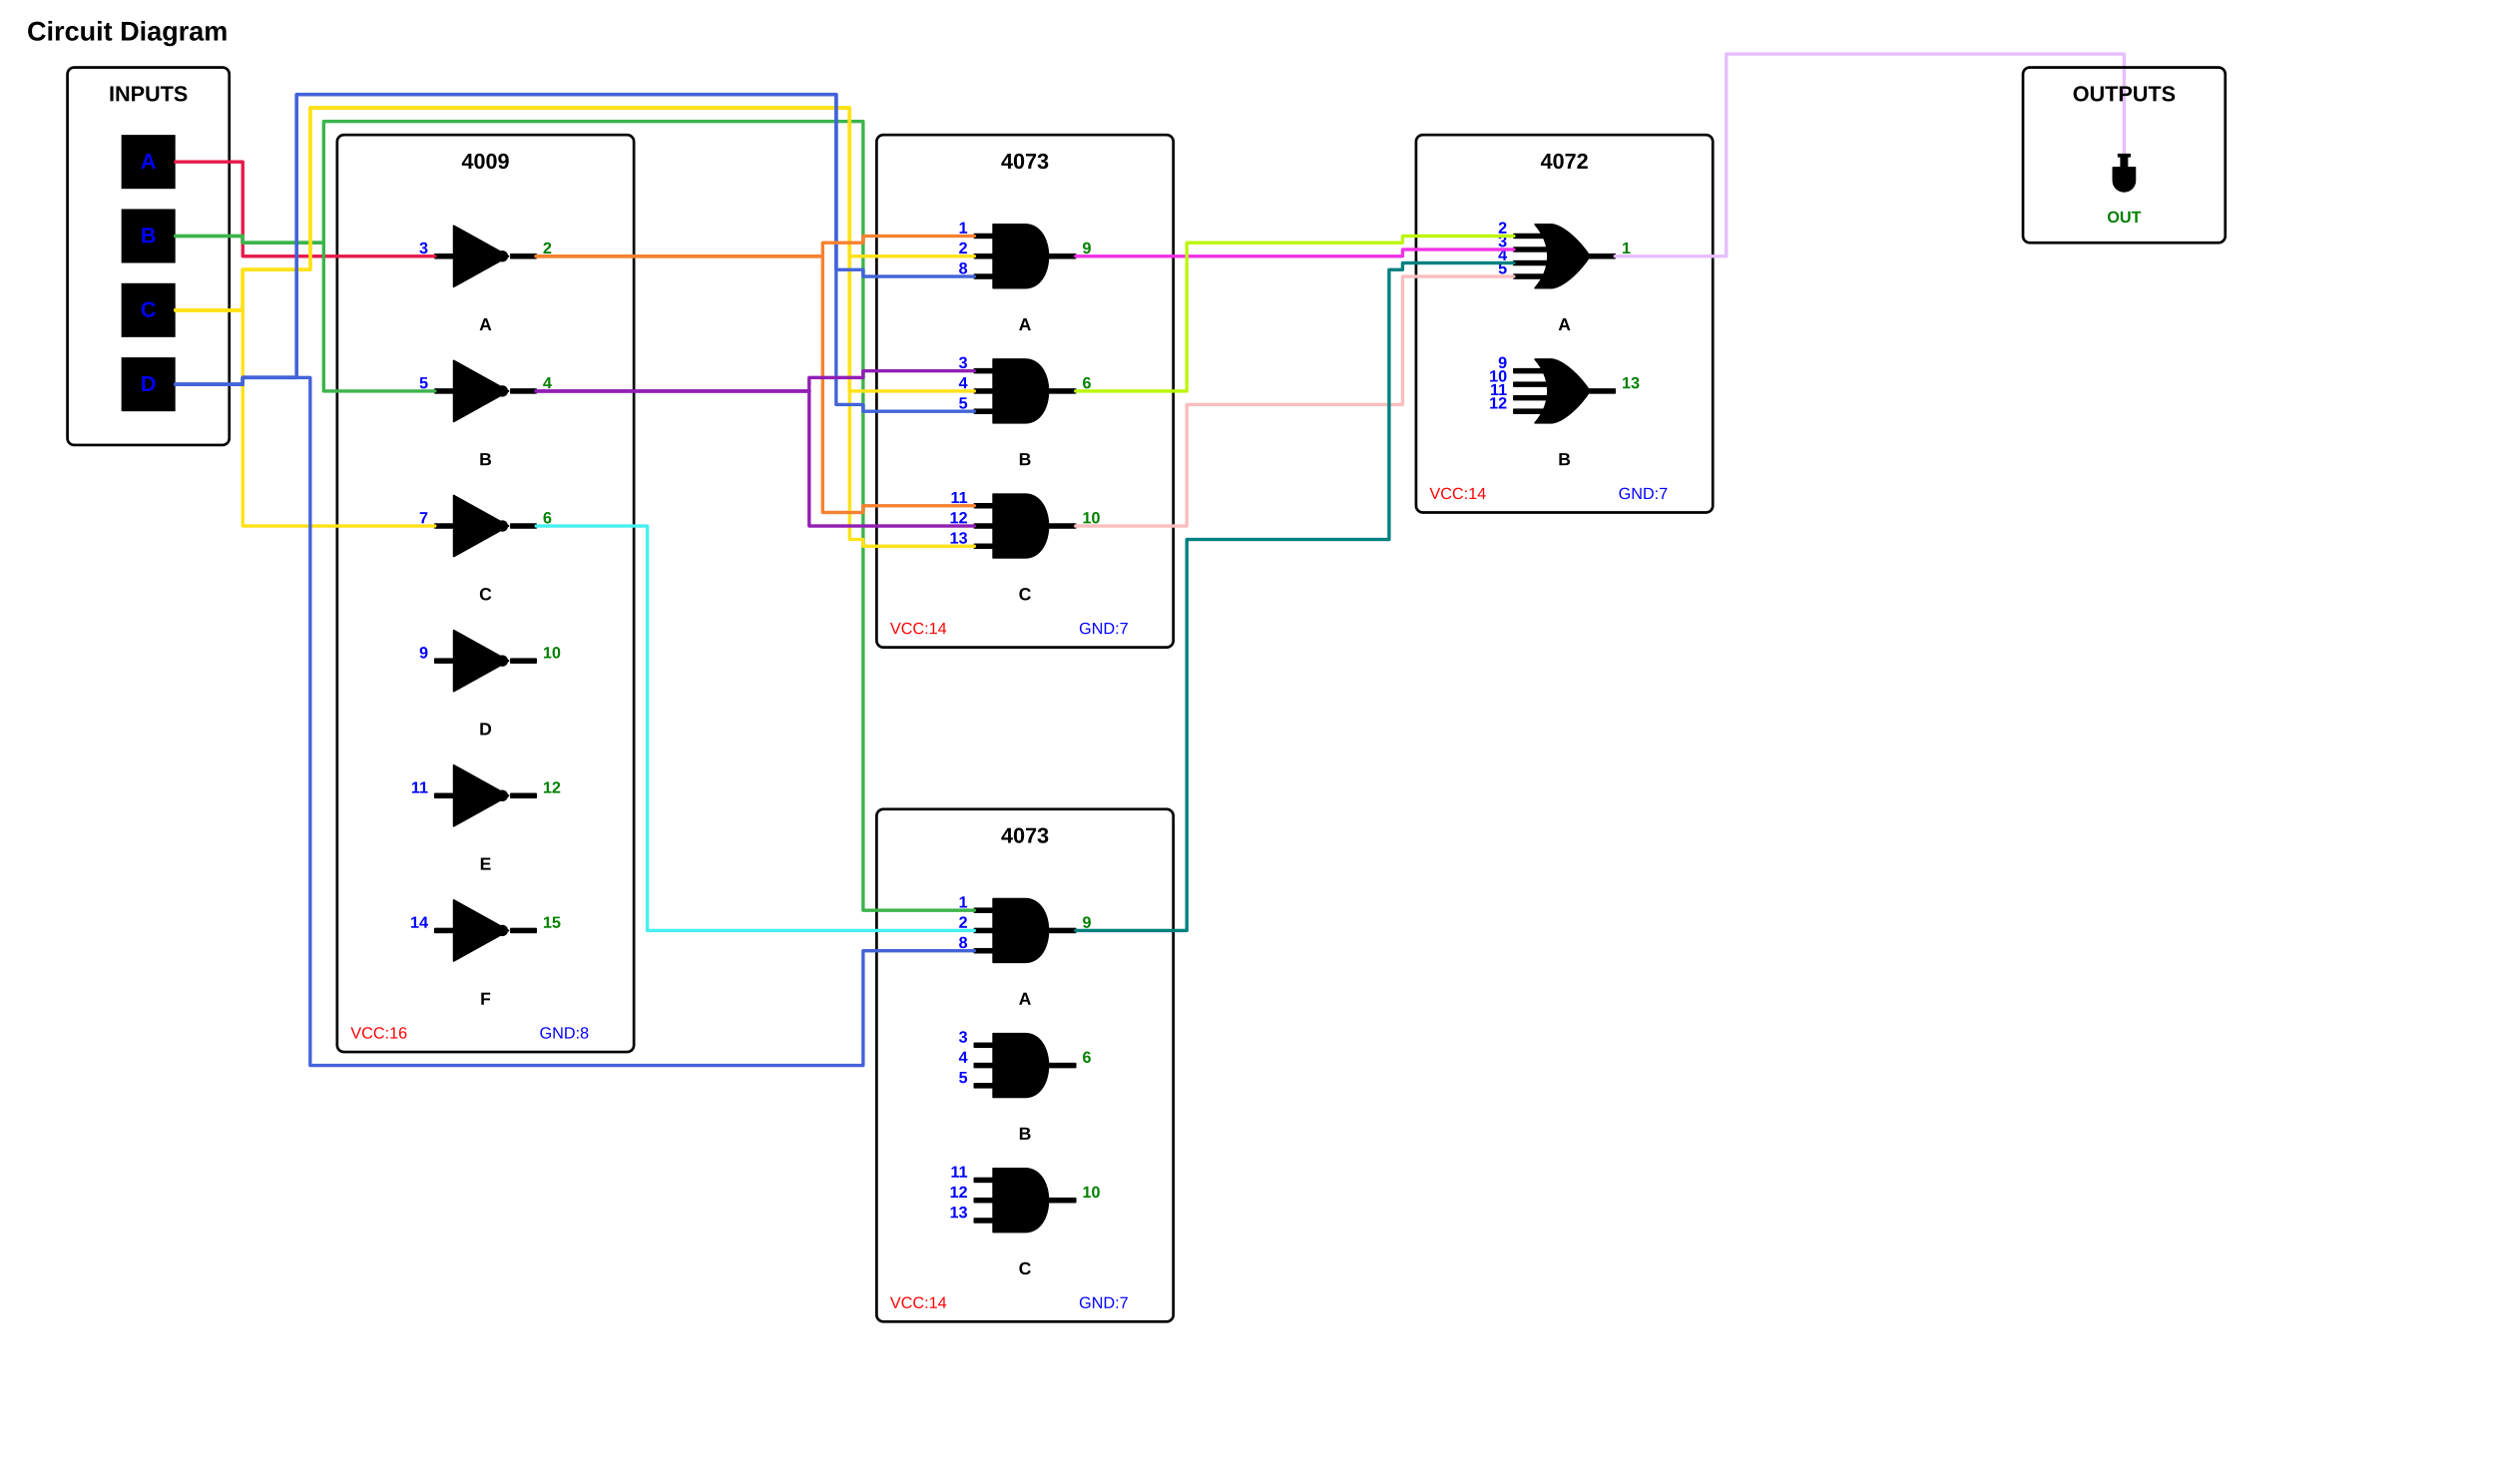
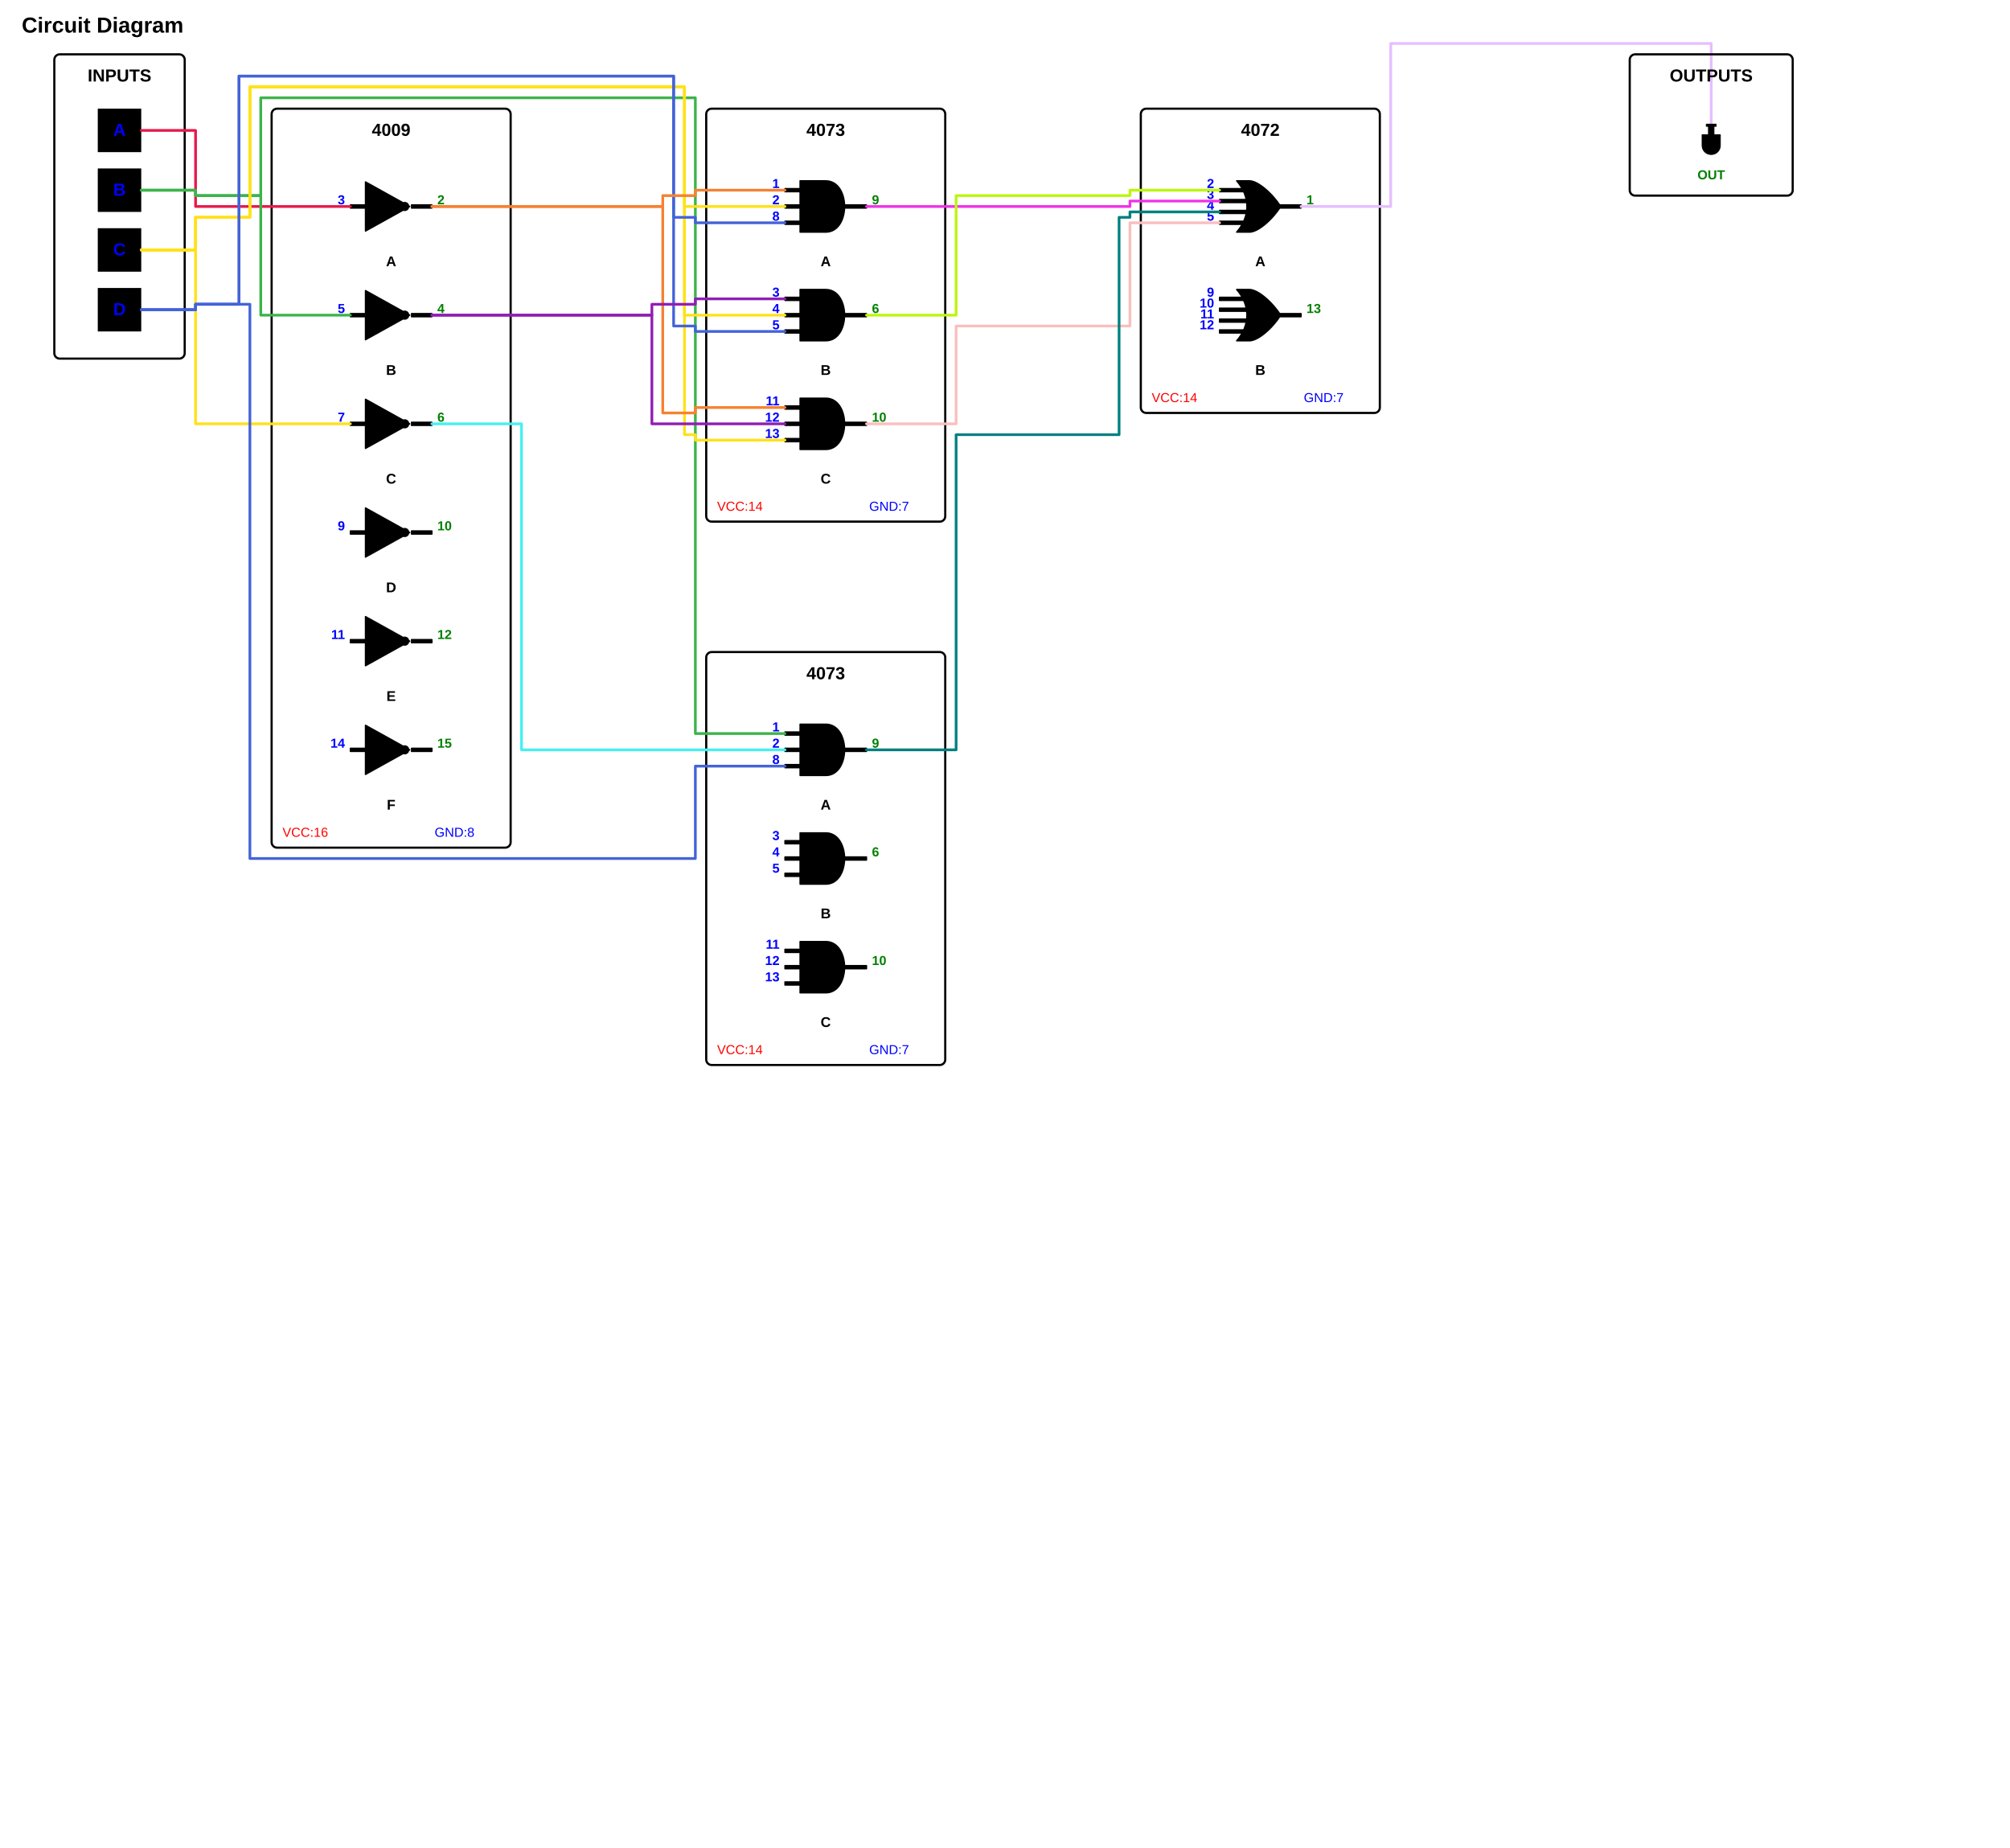
- <svg xmlns="http://www.w3.org/2000/svg" width="1850" height="1100" version="1.1">
+ <svg xmlns="http://www.w3.org/2000/svg" width="1850" height="1700" version="1.1">
  <defs>
+     <symbol id="AND3" viewBox="0 0 512 512">
+       <path fill="#000000" stroke="#000000" stroke-width="8" stroke-linejoin="round" d="M105 105v302h151c148 0 148-302 0-302H105zm-89 46v18h150v-18H16zm268.8 96c.2 6 .2 12 0 18H496v-18H284.8zM16 247v18h150v-18H16zm0 96v18h150v-18H16z" />
+     </symbol>
+     <symbol id="OR4" viewBox="0 0 512 512">
+       <path fill="#000000" stroke="#000000" stroke-width="8" stroke-linejoin="round" d="M116.6 407c40-45.9 60.4-98.4 60.4-151 0-52.6-20.4-105.1-60.4-151H192c34.1 0 81.9 34 119.3 71.4 18.7 18.6 35.1 37.9 46.6 53.3 5.8 7.6 10.4 14.4 13.4 19.4 1.4 2.5 2.5 4.7 3.2 6.1.1.4.2.5.2.8 0 .3-.1.5-.2.9-.6 1.4-1.7 3.5-3.2 6-3 5.1-7.5 11.8-13.2 19.5-11.3 15.4-27.5 34.6-46.1 53.2C274.8 373 227.1 407 192 407zM16 361v-18h202.2c-3 6.1-6.3 12.1-9.9 18zm274.5-96c.2-.3.4-.7.5-1 1.1-2.4 2-4.4 2-8 0-3.6-1-5.6-2-8-.1-.3-.3-.7-.5-1H496v18zM16 297v-18h197c3.6 5.9 6.9 11.9 9.9 18zM16 233v-18h197c3.6 5.9 6.9 11.9 9.9 18zM16 169v-18h192.3c3.6 5.9 6.9 11.9 9.9 18z" />
+     </symbol>
    <symbol id="NOT1" viewBox="0 0 512 512">
      <path fill="#000000" stroke="#000000" stroke-width="8" stroke-linejoin="round" d="M 105,111.3 V 400.7 L 365.5,256 Z M 16,247 v 18 h 150 v -18 z m 320,-14 c -12.8,0 -23,10.2 -23,23 0,12.8 10.2,23 23,23 12.8,0 23,-10.2 23,-23 0,-12.8 -10.2,-23 -23,-23 z m 40,14 c 0.6,2.9 1,5.9 1,9 0,3.1 -0.4,6.1 -1,9 h 120 v -18 z" />
    </symbol>
-     <symbol id="AND3" viewBox="0 0 512 512">
-       <path fill="#000000" stroke="#000000" stroke-width="8" stroke-linejoin="round" d="M105 105v302h151c148 0 148-302 0-302H105zm-89 46v18h150v-18H16zm268.8 96c.2 6 .2 12 0 18H496v-18H284.8zM16 247v18h150v-18H16zm0 96v18h150v-18H16z" />
-     </symbol>
    <symbol id="LED" viewBox="0 0 512 512">
      <path fill="#000000" stroke="#000000" stroke-width="8" stroke-linejoin="round" d="M 256,80 C 208,80 170,118 170,166 v 100 h 172 V 166 C 342,118 304,80 256,80 Z M 230,266 v 80 h 52 v -80 z M 210,346 v 20 h 92 v -20 z" />
-     </symbol>
-     <symbol id="OR4" viewBox="0 0 512 512">
-       <path fill="#000000" stroke="#000000" stroke-width="8" stroke-linejoin="round" d="M116.6 407c40-45.9 60.4-98.4 60.4-151 0-52.6-20.4-105.1-60.4-151H192c34.1 0 81.9 34 119.3 71.4 18.7 18.6 35.1 37.9 46.6 53.3 5.8 7.6 10.4 14.4 13.4 19.4 1.4 2.5 2.5 4.7 3.2 6.1.1.4.2.5.2.8 0 .3-.1.5-.2.9-.6 1.4-1.7 3.5-3.2 6-3 5.1-7.5 11.8-13.2 19.5-11.3 15.4-27.5 34.6-46.1 53.2C274.8 373 227.1 407 192 407zM16 361v-18h202.2c-3 6.1-6.3 12.1-9.9 18zm274.5-96c.2-.3.4-.7.5-1 1.1-2.4 2-4.4 2-8 0-3.6-1-5.6-2-8-.1-.3-.3-.7-.5-1H496v18zM16 297v-18h197c3.6 5.9 6.9 11.9 9.9 18zM16 233v-18h197c3.6 5.9 6.9 11.9 9.9 18zM16 169v-18h192.3c3.6 5.9 6.9 11.9 9.9 18z" />
    </symbol>
  </defs>
  <text x="20" y="30" font-family="Arial" font-size="20" font-weight="bold" fill="black">Circuit Diagram</text>
  <rect x="50" y="50" width="120" height="280" fill="none" stroke="black" stroke-width="2" rx="5" />
  <text x="110" y="75" font-family="Arial" font-size="16" font-weight="bold" text-anchor="middle" fill="black">INPUTS</text>
  <rect x="90" y="100" width="40" height="40" fill="black" />
  <text x="110" y="125" font-family="Arial" font-size="16" font-weight="bold" text-anchor="middle" fill="blue">A</text>
  <rect x="90" y="155" width="40" height="40" fill="black" />
  <text x="110" y="180" font-family="Arial" font-size="16" font-weight="bold" text-anchor="middle" fill="blue">B</text>
  <rect x="90" y="210" width="40" height="40" fill="black" />
  <text x="110" y="235" font-family="Arial" font-size="16" font-weight="bold" text-anchor="middle" fill="blue">C</text>
  <rect x="90" y="265" width="40" height="40" fill="black" />
  <text x="110" y="290" font-family="Arial" font-size="16" font-weight="bold" text-anchor="middle" fill="blue">D</text>
  <rect x="250" y="100" width="220" height="680" fill="none" stroke="black" stroke-width="2" rx="5" />
  <text x="360" y="125" font-family="Arial" font-size="16" font-weight="bold" text-anchor="middle" fill="black">4009</text>
  <g>
-     <use href="#NOT1" x="320" y="150" width="80" height="80" />
+     <g transform="translate(320, 150) scale(0.15625, 0.15625)">
+       <path d="M 105,111.3 V 400.7 L 365.5,256 Z M 16,247 v 18 h 150 v -18 z m 320,-14 c -12.8,0 -23,10.2 -23,23 0,12.8 10.2,23 23,23 12.8,0 23,-10.2 23,-23 0,-12.8 -10.2,-23 -23,-23 z m 40,14 c 0.6,2.9 1,5.9 1,9 0,3.1 -0.4,6.1 -1,9 h 120 v -18 z" fill="#000000" stroke="#000000" stroke-width="8" stroke-linejoin="round" />
+     </g>
    <text x="317.5" y="188.0" font-family="Arial" font-size="12" font-weight="bold" text-anchor="end" fill="blue">3</text>
    <text x="402.5" y="188.0" font-family="Arial" font-size="12" font-weight="bold" text-anchor="start" fill="green">2</text>
    <text x="360" y="245" font-family="Arial" font-size="13" font-weight="bold" text-anchor="middle" fill="black">A</text>
  </g>
  <g>
-     <use href="#NOT1" x="320" y="250" width="80" height="80" />
+     <g transform="translate(320, 250) scale(0.15625, 0.15625)">
+       <path d="M 105,111.3 V 400.7 L 365.5,256 Z M 16,247 v 18 h 150 v -18 z m 320,-14 c -12.8,0 -23,10.2 -23,23 0,12.8 10.2,23 23,23 12.8,0 23,-10.2 23,-23 0,-12.8 -10.2,-23 -23,-23 z m 40,14 c 0.6,2.9 1,5.9 1,9 0,3.1 -0.4,6.1 -1,9 h 120 v -18 z" fill="#000000" stroke="#000000" stroke-width="8" stroke-linejoin="round" />
+     </g>
    <text x="317.5" y="288.0" font-family="Arial" font-size="12" font-weight="bold" text-anchor="end" fill="blue">5</text>
    <text x="402.5" y="288.0" font-family="Arial" font-size="12" font-weight="bold" text-anchor="start" fill="green">4</text>
    <text x="360" y="345" font-family="Arial" font-size="13" font-weight="bold" text-anchor="middle" fill="black">B</text>
  </g>
  <g>
-     <use href="#NOT1" x="320" y="350" width="80" height="80" />
+     <g transform="translate(320, 350) scale(0.15625, 0.15625)">
+       <path d="M 105,111.3 V 400.7 L 365.5,256 Z M 16,247 v 18 h 150 v -18 z m 320,-14 c -12.8,0 -23,10.2 -23,23 0,12.8 10.2,23 23,23 12.8,0 23,-10.2 23,-23 0,-12.8 -10.2,-23 -23,-23 z m 40,14 c 0.6,2.9 1,5.9 1,9 0,3.1 -0.4,6.1 -1,9 h 120 v -18 z" fill="#000000" stroke="#000000" stroke-width="8" stroke-linejoin="round" />
+     </g>
    <text x="317.5" y="388.0" font-family="Arial" font-size="12" font-weight="bold" text-anchor="end" fill="blue">7</text>
    <text x="402.5" y="388.0" font-family="Arial" font-size="12" font-weight="bold" text-anchor="start" fill="green">6</text>
    <text x="360" y="445" font-family="Arial" font-size="13" font-weight="bold" text-anchor="middle" fill="black">C</text>
  </g>
  <g>
-     <use href="#NOT1" x="320" y="450" width="80" height="80" />
+     <g transform="translate(320, 450) scale(0.15625, 0.15625)">
+       <path d="M 105,111.3 V 400.7 L 365.5,256 Z M 16,247 v 18 h 150 v -18 z m 320,-14 c -12.8,0 -23,10.2 -23,23 0,12.8 10.2,23 23,23 12.8,0 23,-10.2 23,-23 0,-12.8 -10.2,-23 -23,-23 z m 40,14 c 0.6,2.9 1,5.9 1,9 0,3.1 -0.4,6.1 -1,9 h 120 v -18 z" fill="#000000" stroke="#000000" stroke-width="8" stroke-linejoin="round" />
+     </g>
    <text x="317.5" y="488.0" font-family="Arial" font-size="12" font-weight="bold" text-anchor="end" fill="blue">9</text>
    <text x="402.5" y="488.0" font-family="Arial" font-size="12" font-weight="bold" text-anchor="start" fill="green">10</text>
    <text x="360" y="545" font-family="Arial" font-size="13" font-weight="bold" text-anchor="middle" fill="black">D</text>
  </g>
  <g>
-     <use href="#NOT1" x="320" y="550" width="80" height="80" />
+     <g transform="translate(320, 550) scale(0.15625, 0.15625)">
+       <path d="M 105,111.3 V 400.7 L 365.5,256 Z M 16,247 v 18 h 150 v -18 z m 320,-14 c -12.8,0 -23,10.2 -23,23 0,12.8 10.2,23 23,23 12.8,0 23,-10.2 23,-23 0,-12.8 -10.2,-23 -23,-23 z m 40,14 c 0.6,2.9 1,5.9 1,9 0,3.1 -0.4,6.1 -1,9 h 120 v -18 z" fill="#000000" stroke="#000000" stroke-width="8" stroke-linejoin="round" />
+     </g>
    <text x="317.5" y="588.0" font-family="Arial" font-size="12" font-weight="bold" text-anchor="end" fill="blue">11</text>
    <text x="402.5" y="588.0" font-family="Arial" font-size="12" font-weight="bold" text-anchor="start" fill="green">12</text>
    <text x="360" y="645" font-family="Arial" font-size="13" font-weight="bold" text-anchor="middle" fill="black">E</text>
  </g>
  <g>
-     <use href="#NOT1" x="320" y="650" width="80" height="80" />
+     <g transform="translate(320, 650) scale(0.15625, 0.15625)">
+       <path d="M 105,111.3 V 400.7 L 365.5,256 Z M 16,247 v 18 h 150 v -18 z m 320,-14 c -12.8,0 -23,10.2 -23,23 0,12.8 10.2,23 23,23 12.8,0 23,-10.2 23,-23 0,-12.8 -10.2,-23 -23,-23 z m 40,14 c 0.6,2.9 1,5.9 1,9 0,3.1 -0.4,6.1 -1,9 h 120 v -18 z" fill="#000000" stroke="#000000" stroke-width="8" stroke-linejoin="round" />
+     </g>
    <text x="317.5" y="688.0" font-family="Arial" font-size="12" font-weight="bold" text-anchor="end" fill="blue">14</text>
    <text x="402.5" y="688.0" font-family="Arial" font-size="12" font-weight="bold" text-anchor="start" fill="green">15</text>
    <text x="360" y="745" font-family="Arial" font-size="13" font-weight="bold" text-anchor="middle" fill="black">F</text>
  </g>
  <text x="260" y="770" font-family="Arial" font-size="12" fill="red">VCC:16</text>
  <text x="400" y="770" font-family="Arial" font-size="12" fill="blue">GND:8</text>
  <rect x="650" y="100" width="220" height="380" fill="none" stroke="black" stroke-width="2" rx="5" />
  <text x="760" y="125" font-family="Arial" font-size="16" font-weight="bold" text-anchor="middle" fill="black">4073</text>
  <g>
-     <use href="#AND3" x="720" y="150" width="80" height="80" />
+     <g transform="translate(720, 150) scale(0.15625, 0.15625)">
+       <path d="M105 105v302h151c148 0 148-302 0-302H105zm-89 46v18h150v-18H16zm268.8 96c.2 6 .2 12 0 18H496v-18H284.8zM16 247v18h150v-18H16zm0 96v18h150v-18H16z" fill="#000000" stroke="#000000" stroke-width="8" stroke-linejoin="round" />
+     </g>
    <text x="717.5" y="173.0" font-family="Arial" font-size="12" font-weight="bold" text-anchor="end" fill="blue">1</text>
    <text x="717.5" y="188.0" font-family="Arial" font-size="12" font-weight="bold" text-anchor="end" fill="blue">2</text>
    <text x="717.5" y="203.0" font-family="Arial" font-size="12" font-weight="bold" text-anchor="end" fill="blue">8</text>
    <text x="802.5" y="188.0" font-family="Arial" font-size="12" font-weight="bold" text-anchor="start" fill="green">9</text>
    <text x="760" y="245" font-family="Arial" font-size="13" font-weight="bold" text-anchor="middle" fill="black">A</text>
  </g>
  <g>
-     <use href="#AND3" x="720" y="250" width="80" height="80" />
+     <g transform="translate(720, 250) scale(0.15625, 0.15625)">
+       <path d="M105 105v302h151c148 0 148-302 0-302H105zm-89 46v18h150v-18H16zm268.8 96c.2 6 .2 12 0 18H496v-18H284.8zM16 247v18h150v-18H16zm0 96v18h150v-18H16z" fill="#000000" stroke="#000000" stroke-width="8" stroke-linejoin="round" />
+     </g>
    <text x="717.5" y="273.0" font-family="Arial" font-size="12" font-weight="bold" text-anchor="end" fill="blue">3</text>
    <text x="717.5" y="288.0" font-family="Arial" font-size="12" font-weight="bold" text-anchor="end" fill="blue">4</text>
    <text x="717.5" y="303.0" font-family="Arial" font-size="12" font-weight="bold" text-anchor="end" fill="blue">5</text>
    <text x="802.5" y="288.0" font-family="Arial" font-size="12" font-weight="bold" text-anchor="start" fill="green">6</text>
    <text x="760" y="345" font-family="Arial" font-size="13" font-weight="bold" text-anchor="middle" fill="black">B</text>
  </g>
  <g>
-     <use href="#AND3" x="720" y="350" width="80" height="80" />
+     <g transform="translate(720, 350) scale(0.15625, 0.15625)">
+       <path d="M105 105v302h151c148 0 148-302 0-302H105zm-89 46v18h150v-18H16zm268.8 96c.2 6 .2 12 0 18H496v-18H284.8zM16 247v18h150v-18H16zm0 96v18h150v-18H16z" fill="#000000" stroke="#000000" stroke-width="8" stroke-linejoin="round" />
+     </g>
    <text x="717.5" y="373.0" font-family="Arial" font-size="12" font-weight="bold" text-anchor="end" fill="blue">11</text>
    <text x="717.5" y="388.0" font-family="Arial" font-size="12" font-weight="bold" text-anchor="end" fill="blue">12</text>
    <text x="717.5" y="403.0" font-family="Arial" font-size="12" font-weight="bold" text-anchor="end" fill="blue">13</text>
    <text x="802.5" y="388.0" font-family="Arial" font-size="12" font-weight="bold" text-anchor="start" fill="green">10</text>
    <text x="760" y="445" font-family="Arial" font-size="13" font-weight="bold" text-anchor="middle" fill="black">C</text>
  </g>
  <text x="660" y="470" font-family="Arial" font-size="12" fill="red">VCC:14</text>
  <text x="800" y="470" font-family="Arial" font-size="12" fill="blue">GND:7</text>
  <rect x="650" y="600" width="220" height="380" fill="none" stroke="black" stroke-width="2" rx="5" />
  <text x="760" y="625" font-family="Arial" font-size="16" font-weight="bold" text-anchor="middle" fill="black">4073</text>
  <g>
-     <use href="#AND3" x="720" y="650" width="80" height="80" />
+     <g transform="translate(720, 650) scale(0.15625, 0.15625)">
+       <path d="M105 105v302h151c148 0 148-302 0-302H105zm-89 46v18h150v-18H16zm268.8 96c.2 6 .2 12 0 18H496v-18H284.8zM16 247v18h150v-18H16zm0 96v18h150v-18H16z" fill="#000000" stroke="#000000" stroke-width="8" stroke-linejoin="round" />
+     </g>
    <text x="717.5" y="673.0" font-family="Arial" font-size="12" font-weight="bold" text-anchor="end" fill="blue">1</text>
    <text x="717.5" y="688.0" font-family="Arial" font-size="12" font-weight="bold" text-anchor="end" fill="blue">2</text>
    <text x="717.5" y="703.0" font-family="Arial" font-size="12" font-weight="bold" text-anchor="end" fill="blue">8</text>
    <text x="802.5" y="688.0" font-family="Arial" font-size="12" font-weight="bold" text-anchor="start" fill="green">9</text>
    <text x="760" y="745" font-family="Arial" font-size="13" font-weight="bold" text-anchor="middle" fill="black">A</text>
  </g>
  <g>
-     <use href="#AND3" x="720" y="750" width="80" height="80" />
+     <g transform="translate(720, 750) scale(0.15625, 0.15625)">
+       <path d="M105 105v302h151c148 0 148-302 0-302H105zm-89 46v18h150v-18H16zm268.8 96c.2 6 .2 12 0 18H496v-18H284.8zM16 247v18h150v-18H16zm0 96v18h150v-18H16z" fill="#000000" stroke="#000000" stroke-width="8" stroke-linejoin="round" />
+     </g>
    <text x="717.5" y="773.0" font-family="Arial" font-size="12" font-weight="bold" text-anchor="end" fill="blue">3</text>
    <text x="717.5" y="788.0" font-family="Arial" font-size="12" font-weight="bold" text-anchor="end" fill="blue">4</text>
    <text x="717.5" y="803.0" font-family="Arial" font-size="12" font-weight="bold" text-anchor="end" fill="blue">5</text>
    <text x="802.5" y="788.0" font-family="Arial" font-size="12" font-weight="bold" text-anchor="start" fill="green">6</text>
    <text x="760" y="845" font-family="Arial" font-size="13" font-weight="bold" text-anchor="middle" fill="black">B</text>
  </g>
  <g>
-     <use href="#AND3" x="720" y="850" width="80" height="80" />
+     <g transform="translate(720, 850) scale(0.15625, 0.15625)">
+       <path d="M105 105v302h151c148 0 148-302 0-302H105zm-89 46v18h150v-18H16zm268.8 96c.2 6 .2 12 0 18H496v-18H284.8zM16 247v18h150v-18H16zm0 96v18h150v-18H16z" fill="#000000" stroke="#000000" stroke-width="8" stroke-linejoin="round" />
+     </g>
    <text x="717.5" y="873.0" font-family="Arial" font-size="12" font-weight="bold" text-anchor="end" fill="blue">11</text>
    <text x="717.5" y="888.0" font-family="Arial" font-size="12" font-weight="bold" text-anchor="end" fill="blue">12</text>
    <text x="717.5" y="903.0" font-family="Arial" font-size="12" font-weight="bold" text-anchor="end" fill="blue">13</text>
    <text x="802.5" y="888.0" font-family="Arial" font-size="12" font-weight="bold" text-anchor="start" fill="green">10</text>
    <text x="760" y="945" font-family="Arial" font-size="13" font-weight="bold" text-anchor="middle" fill="black">C</text>
  </g>
  <text x="660" y="970" font-family="Arial" font-size="12" fill="red">VCC:14</text>
  <text x="800" y="970" font-family="Arial" font-size="12" fill="blue">GND:7</text>
  <rect x="1050" y="100" width="220" height="280" fill="none" stroke="black" stroke-width="2" rx="5" />
  <text x="1160" y="125" font-family="Arial" font-size="16" font-weight="bold" text-anchor="middle" fill="black">4072</text>
  <g>
-     <use href="#OR4" x="1120" y="150" width="80" height="80" />
+     <g transform="translate(1120, 150) scale(0.15625, 0.15625)">
+       <path d="M116.6 407c40-45.9 60.4-98.4 60.4-151 0-52.6-20.4-105.1-60.4-151H192c34.1 0 81.9 34 119.3 71.4 18.7 18.6 35.1 37.9 46.6 53.3 5.8 7.6 10.4 14.4 13.4 19.4 1.4 2.5 2.5 4.7 3.2 6.1.1.4.2.5.2.8 0 .3-.1.5-.2.9-.6 1.4-1.7 3.5-3.2 6-3 5.1-7.5 11.8-13.2 19.5-11.3 15.4-27.5 34.6-46.1 53.2C274.8 373 227.1 407 192 407zM16 361v-18h202.2c-3 6.1-6.3 12.1-9.9 18zm274.5-96c.2-.3.4-.7.5-1 1.1-2.4 2-4.4 2-8 0-3.6-1-5.6-2-8-.1-.3-.3-.7-.5-1H496v18zM16 297v-18h197c3.6 5.9 6.9 11.9 9.9 18zM16 233v-18h197c3.6 5.9 6.9 11.9 9.9 18zM16 169v-18h192.3c3.6 5.9 6.9 11.9 9.9 18z" fill="#000000" stroke="#000000" stroke-width="8" stroke-linejoin="round" />
+     </g>
    <text x="1117.5" y="173.0" font-family="Arial" font-size="12" font-weight="bold" text-anchor="end" fill="blue">2</text>
    <text x="1117.5" y="183.0" font-family="Arial" font-size="12" font-weight="bold" text-anchor="end" fill="blue">3</text>
    <text x="1117.5" y="193.0" font-family="Arial" font-size="12" font-weight="bold" text-anchor="end" fill="blue">4</text>
    <text x="1117.5" y="203.0" font-family="Arial" font-size="12" font-weight="bold" text-anchor="end" fill="blue">5</text>
    <text x="1202.5" y="188.0" font-family="Arial" font-size="12" font-weight="bold" text-anchor="start" fill="green">1</text>
    <text x="1160" y="245" font-family="Arial" font-size="13" font-weight="bold" text-anchor="middle" fill="black">A</text>
  </g>
  <g>
-     <use href="#OR4" x="1120" y="250" width="80" height="80" />
+     <g transform="translate(1120, 250) scale(0.15625, 0.15625)">
+       <path d="M116.6 407c40-45.9 60.4-98.4 60.4-151 0-52.6-20.4-105.1-60.4-151H192c34.1 0 81.9 34 119.3 71.4 18.7 18.6 35.1 37.9 46.6 53.3 5.8 7.6 10.4 14.4 13.4 19.4 1.4 2.5 2.5 4.7 3.2 6.1.1.4.2.5.2.8 0 .3-.1.5-.2.9-.6 1.4-1.7 3.5-3.2 6-3 5.1-7.5 11.8-13.2 19.5-11.3 15.4-27.5 34.6-46.1 53.2C274.8 373 227.1 407 192 407zM16 361v-18h202.2c-3 6.1-6.3 12.1-9.9 18zm274.5-96c.2-.3.4-.7.5-1 1.1-2.4 2-4.4 2-8 0-3.6-1-5.6-2-8-.1-.3-.3-.7-.5-1H496v18zM16 297v-18h197c3.6 5.9 6.9 11.9 9.9 18zM16 233v-18h197c3.6 5.9 6.9 11.9 9.9 18zM16 169v-18h192.3c3.6 5.9 6.9 11.9 9.9 18z" fill="#000000" stroke="#000000" stroke-width="8" stroke-linejoin="round" />
+     </g>
    <text x="1117.5" y="273.0" font-family="Arial" font-size="12" font-weight="bold" text-anchor="end" fill="blue">9</text>
    <text x="1117.5" y="283.0" font-family="Arial" font-size="12" font-weight="bold" text-anchor="end" fill="blue">10</text>
    <text x="1117.5" y="293.0" font-family="Arial" font-size="12" font-weight="bold" text-anchor="end" fill="blue">11</text>
    <text x="1117.5" y="303.0" font-family="Arial" font-size="12" font-weight="bold" text-anchor="end" fill="blue">12</text>
    <text x="1202.5" y="288.0" font-family="Arial" font-size="12" font-weight="bold" text-anchor="start" fill="green">13</text>
    <text x="1160" y="345" font-family="Arial" font-size="13" font-weight="bold" text-anchor="middle" fill="black">B</text>
  </g>
  <text x="1060" y="370" font-family="Arial" font-size="12" fill="red">VCC:14</text>
  <text x="1200" y="370" font-family="Arial" font-size="12" fill="blue">GND:7</text>
  <path id="wire-0" d="M 130 120 L 180 120 L 180 190 L 322.5 190.0" stroke="#e6194b" fill="none" stroke-width="2.5" stroke-linecap="round" stroke-linejoin="round" />
  <path id="wire-1" d="M 130 175 L 180 175 L 180 180 L 240 180 L 240 290 L 322.5 290.0" stroke="#3cb44b" fill="none" stroke-width="2.5" stroke-linecap="round" stroke-linejoin="round" />
  <path id="wire-2" d="M 130 175 L 180 175 L 180 180 L 240 180 L 240 90 L 640 90 L 640 675.0 L 722.5 675.0" stroke="#3cb44b" fill="none" stroke-width="2.5" stroke-linecap="round" stroke-linejoin="round" />
  <path id="wire-3" d="M 130 230 L 180 230 L 180 390 L 322.5 390.0" stroke="#ffe119" fill="none" stroke-width="2.5" stroke-linecap="round" stroke-linejoin="round" />
  <path id="wire-4" d="M 130 230 L 180 230 L 180 200 L 230 200 L 230 80 L 630 80 L 630 190 L 722.5 190.0" stroke="#ffe119" fill="none" stroke-width="2.5" stroke-linecap="round" stroke-linejoin="round" />
  <path id="wire-5" d="M 130 230 L 180 230 L 180 200 L 230 200 L 230 80 L 630 80 L 630 290 L 722.5 290.0" stroke="#ffe119" fill="none" stroke-width="2.5" stroke-linecap="round" stroke-linejoin="round" />
  <path id="wire-6" d="M 130 230 L 180 230 L 180 200 L 230 200 L 230 80 L 630 80 L 630 400 L 640 400 L 640 405.0 L 722.5 405.0" stroke="#ffe119" fill="none" stroke-width="2.5" stroke-linecap="round" stroke-linejoin="round" />
  <path id="wire-7" d="M 130 285 L 180 285 L 180 280 L 220 280 L 220 70 L 620 70 L 620 300 L 640 300 L 640 305.0 L 722.5 305.0" stroke="#4363d8" fill="none" stroke-width="2.5" stroke-linecap="round" stroke-linejoin="round" />
  <path id="wire-8" d="M 130 285 L 180 285 L 180 280 L 220 280 L 220 70 L 620 70 L 620 200 L 640 200 L 640 205.0 L 722.5 205.0" stroke="#4363d8" fill="none" stroke-width="2.5" stroke-linecap="round" stroke-linejoin="round" />
  <path id="wire-9" d="M 130 285 L 180 285 L 180 280 L 230 280 L 230 790 L 640 790 L 640 705.0 L 722.5 705.0" stroke="#4363d8" fill="none" stroke-width="2.5" stroke-linecap="round" stroke-linejoin="round" />
  <path id="wire-10" d="M 397.5 190.0 L 610 190 L 610 180 L 640 180 L 640 175.0 L 722.5 175.0" stroke="#f58231" fill="none" stroke-width="2.5" stroke-linecap="round" stroke-linejoin="round" />
  <path id="wire-11" d="M 397.5 190.0 L 610 190 L 610 380 L 640 380 L 640 375.0 L 722.5 375.0" stroke="#f58231" fill="none" stroke-width="2.5" stroke-linecap="round" stroke-linejoin="round" />
  <path id="wire-12" d="M 397.5 290.0 L 600 290 L 600 280 L 640 280 L 640 275.0 L 722.5 275.0" stroke="#911eb4" fill="none" stroke-width="2.5" stroke-linecap="round" stroke-linejoin="round" />
  <path id="wire-13" d="M 397.5 290.0 L 600 290 L 600 390 L 722.5 390.0" stroke="#911eb4" fill="none" stroke-width="2.5" stroke-linecap="round" stroke-linejoin="round" />
  <path id="wire-14" d="M 397.5 390.0 L 480 390.0 L 480 690 L 722.5 690.0" stroke="#46f0f0" fill="none" stroke-width="2.5" stroke-linecap="round" stroke-linejoin="round" />
  <path id="wire-15" d="M 797.5 190.0 L 1040 190 L 1040 185.0 L 1122.5 185.0" stroke="#f032e6" fill="none" stroke-width="2.5" stroke-linecap="round" stroke-linejoin="round" />
  <path id="wire-16" d="M 797.5 290.0 L 880 290.0 L 880 180 L 1040 180 L 1040 175.0 L 1122.5 175.0" stroke="#bcf60c" fill="none" stroke-width="2.5" stroke-linecap="round" stroke-linejoin="round" />
  <path id="wire-17" d="M 797.5 390.0 L 880 390.0 L 880 300 L 1040 300 L 1040 205.0 L 1122.5 205.0" stroke="#fabebe" fill="none" stroke-width="2.5" stroke-linecap="round" stroke-linejoin="round" />
  <path id="wire-18" d="M 797.5 690.0 L 880 690.0 L 880 400 L 1030 400 L 1030 200 L 1040 200 L 1040 195.0 L 1122.5 195.0" stroke="#008080" fill="none" stroke-width="2.5" stroke-linecap="round" stroke-linejoin="round" />
  <path id="wire-19" d="M 1197.5 190.0 L 1280 190.0 L 1280 40 L 1575 40 L 1575 114.258" stroke="#e6beff" fill="none" stroke-width="2.5" stroke-linecap="round" stroke-linejoin="round" />
  <rect x="1500" y="50" width="150" height="130" fill="none" stroke="black" stroke-width="2" rx="5" />
  <text x="1575" y="75" font-family="Arial" font-size="16" font-weight="bold" text-anchor="middle" fill="black">OUTPUTS</text>
-   <use href="#LED" x="1550" y="100" width="50" height="50" transform="rotate(180, 1575, 125)" />
+   <g transform="rotate(180, 1575, 125)">
+     <g transform="translate(1550, 100) scale(0.09765625, 0.09765625)">
+       <path d="M 256,80 C 208,80 170,118 170,166 v 100 h 172 V 166 C 342,118 304,80 256,80 Z M 230,266 v 80 h 52 v -80 z M 210,346 v 20 h 92 v -20 z" fill="#000000" stroke="#000000" stroke-width="8" stroke-linejoin="round" />
+     </g>
+   </g>
  <text x="1575" y="165" font-family="Arial" font-size="12" font-weight="bold" text-anchor="middle" fill="green">OUT</text>
</svg>
